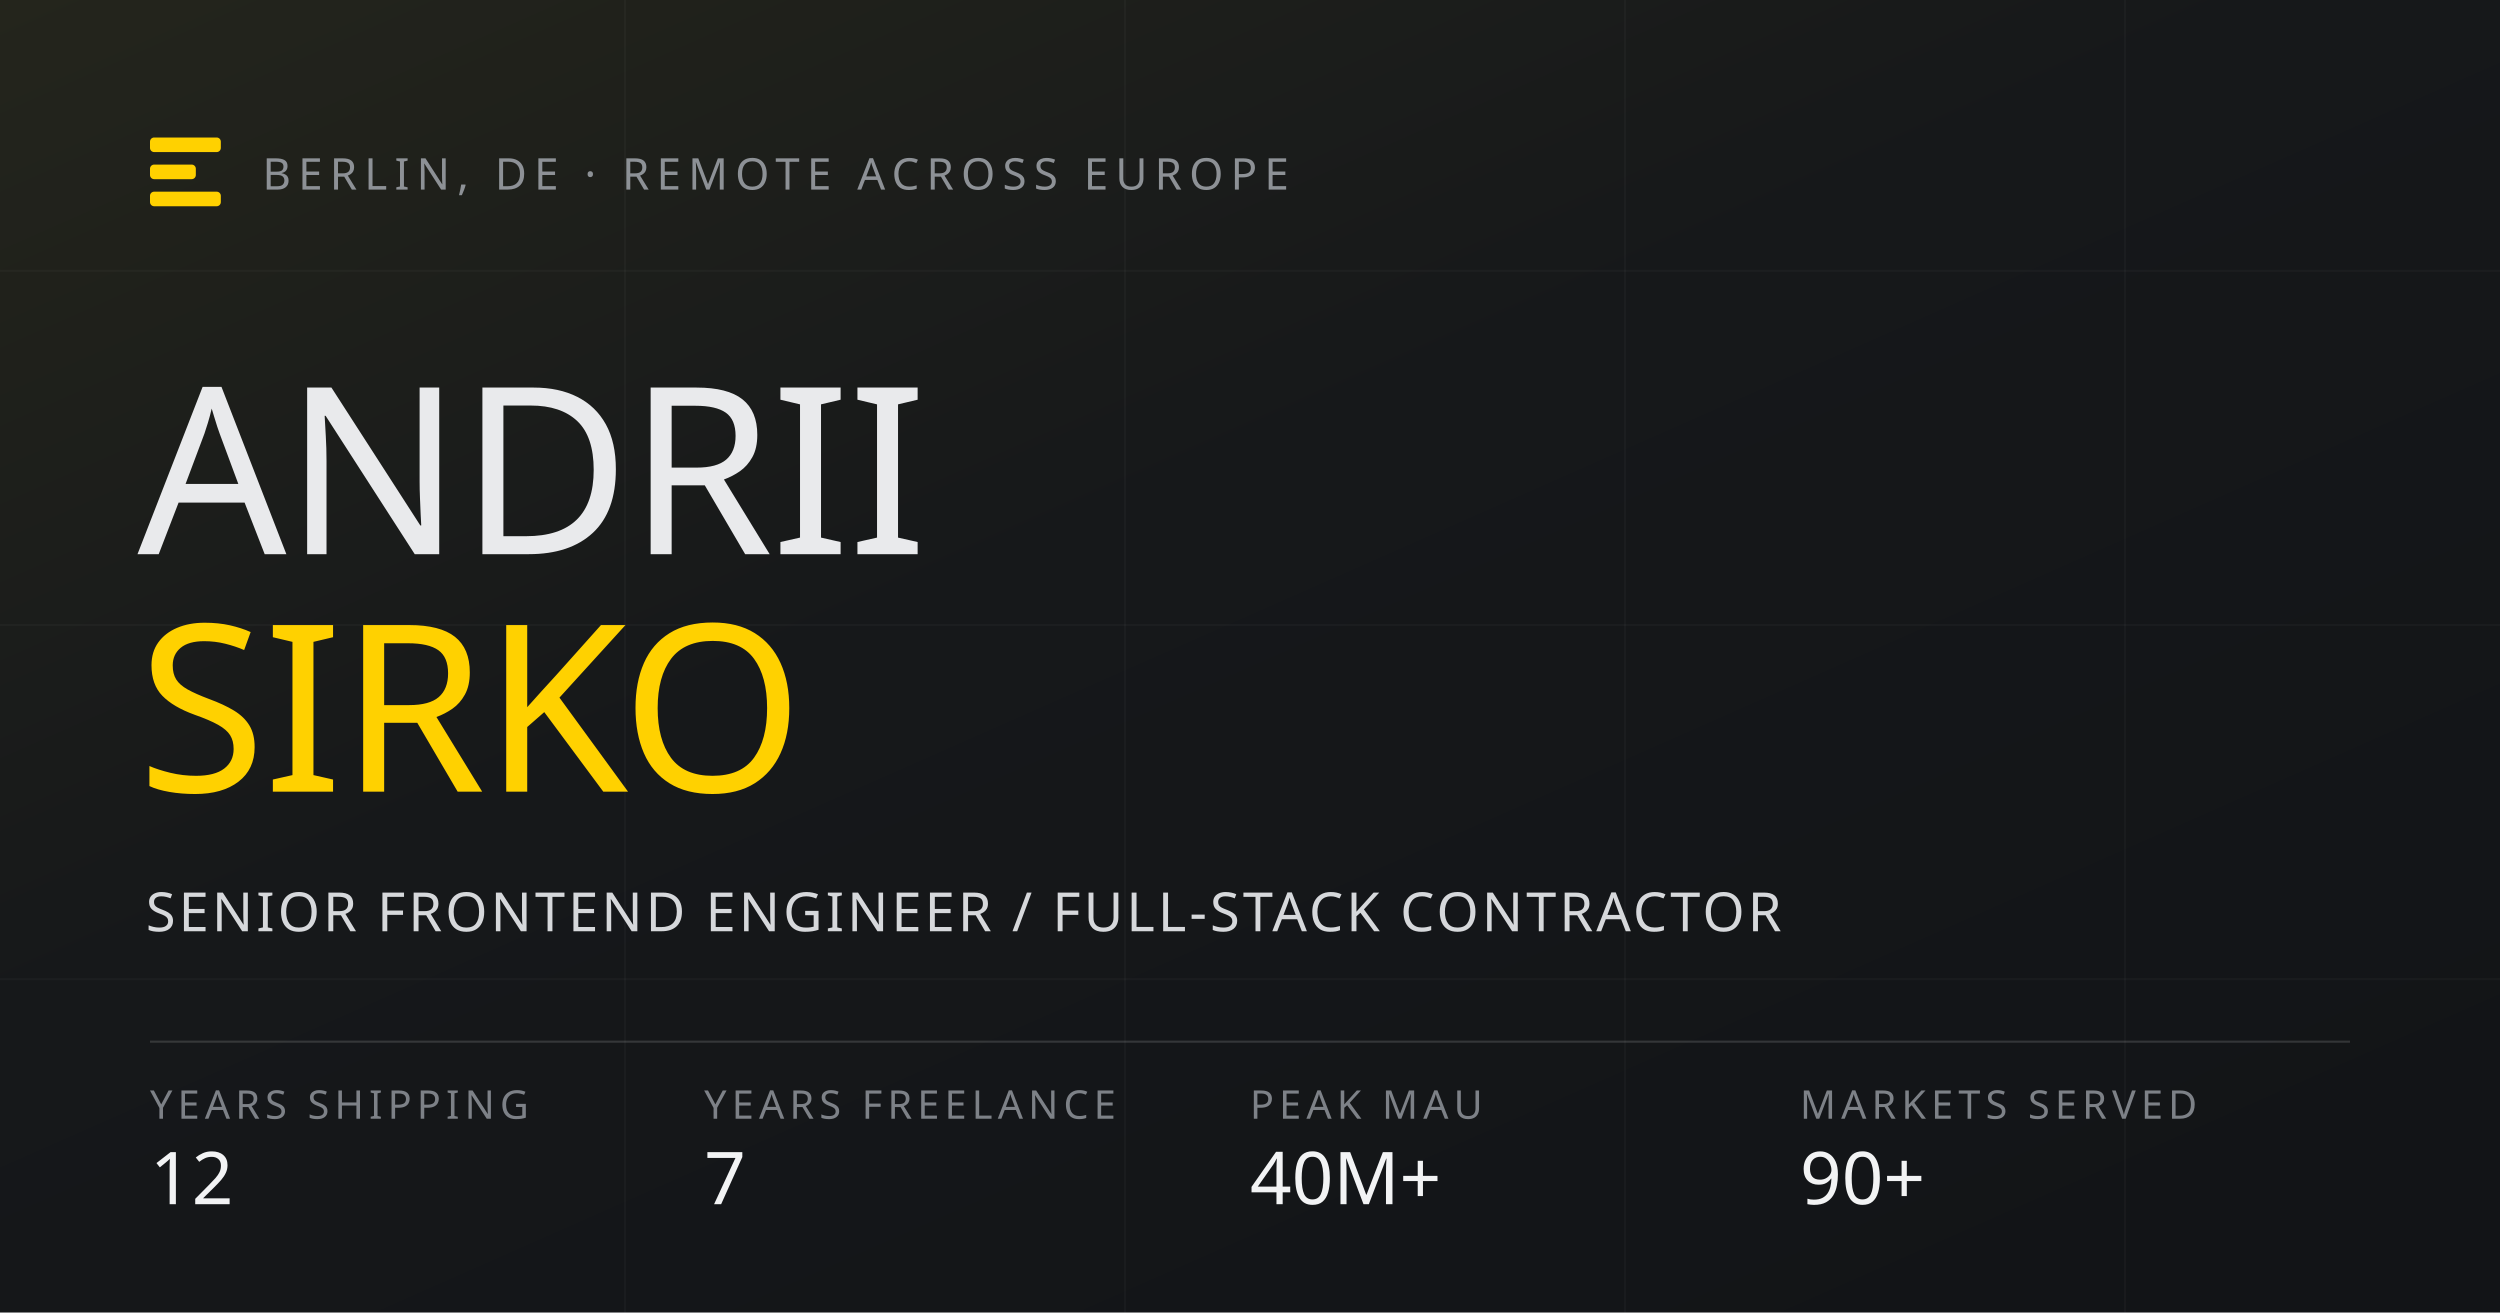
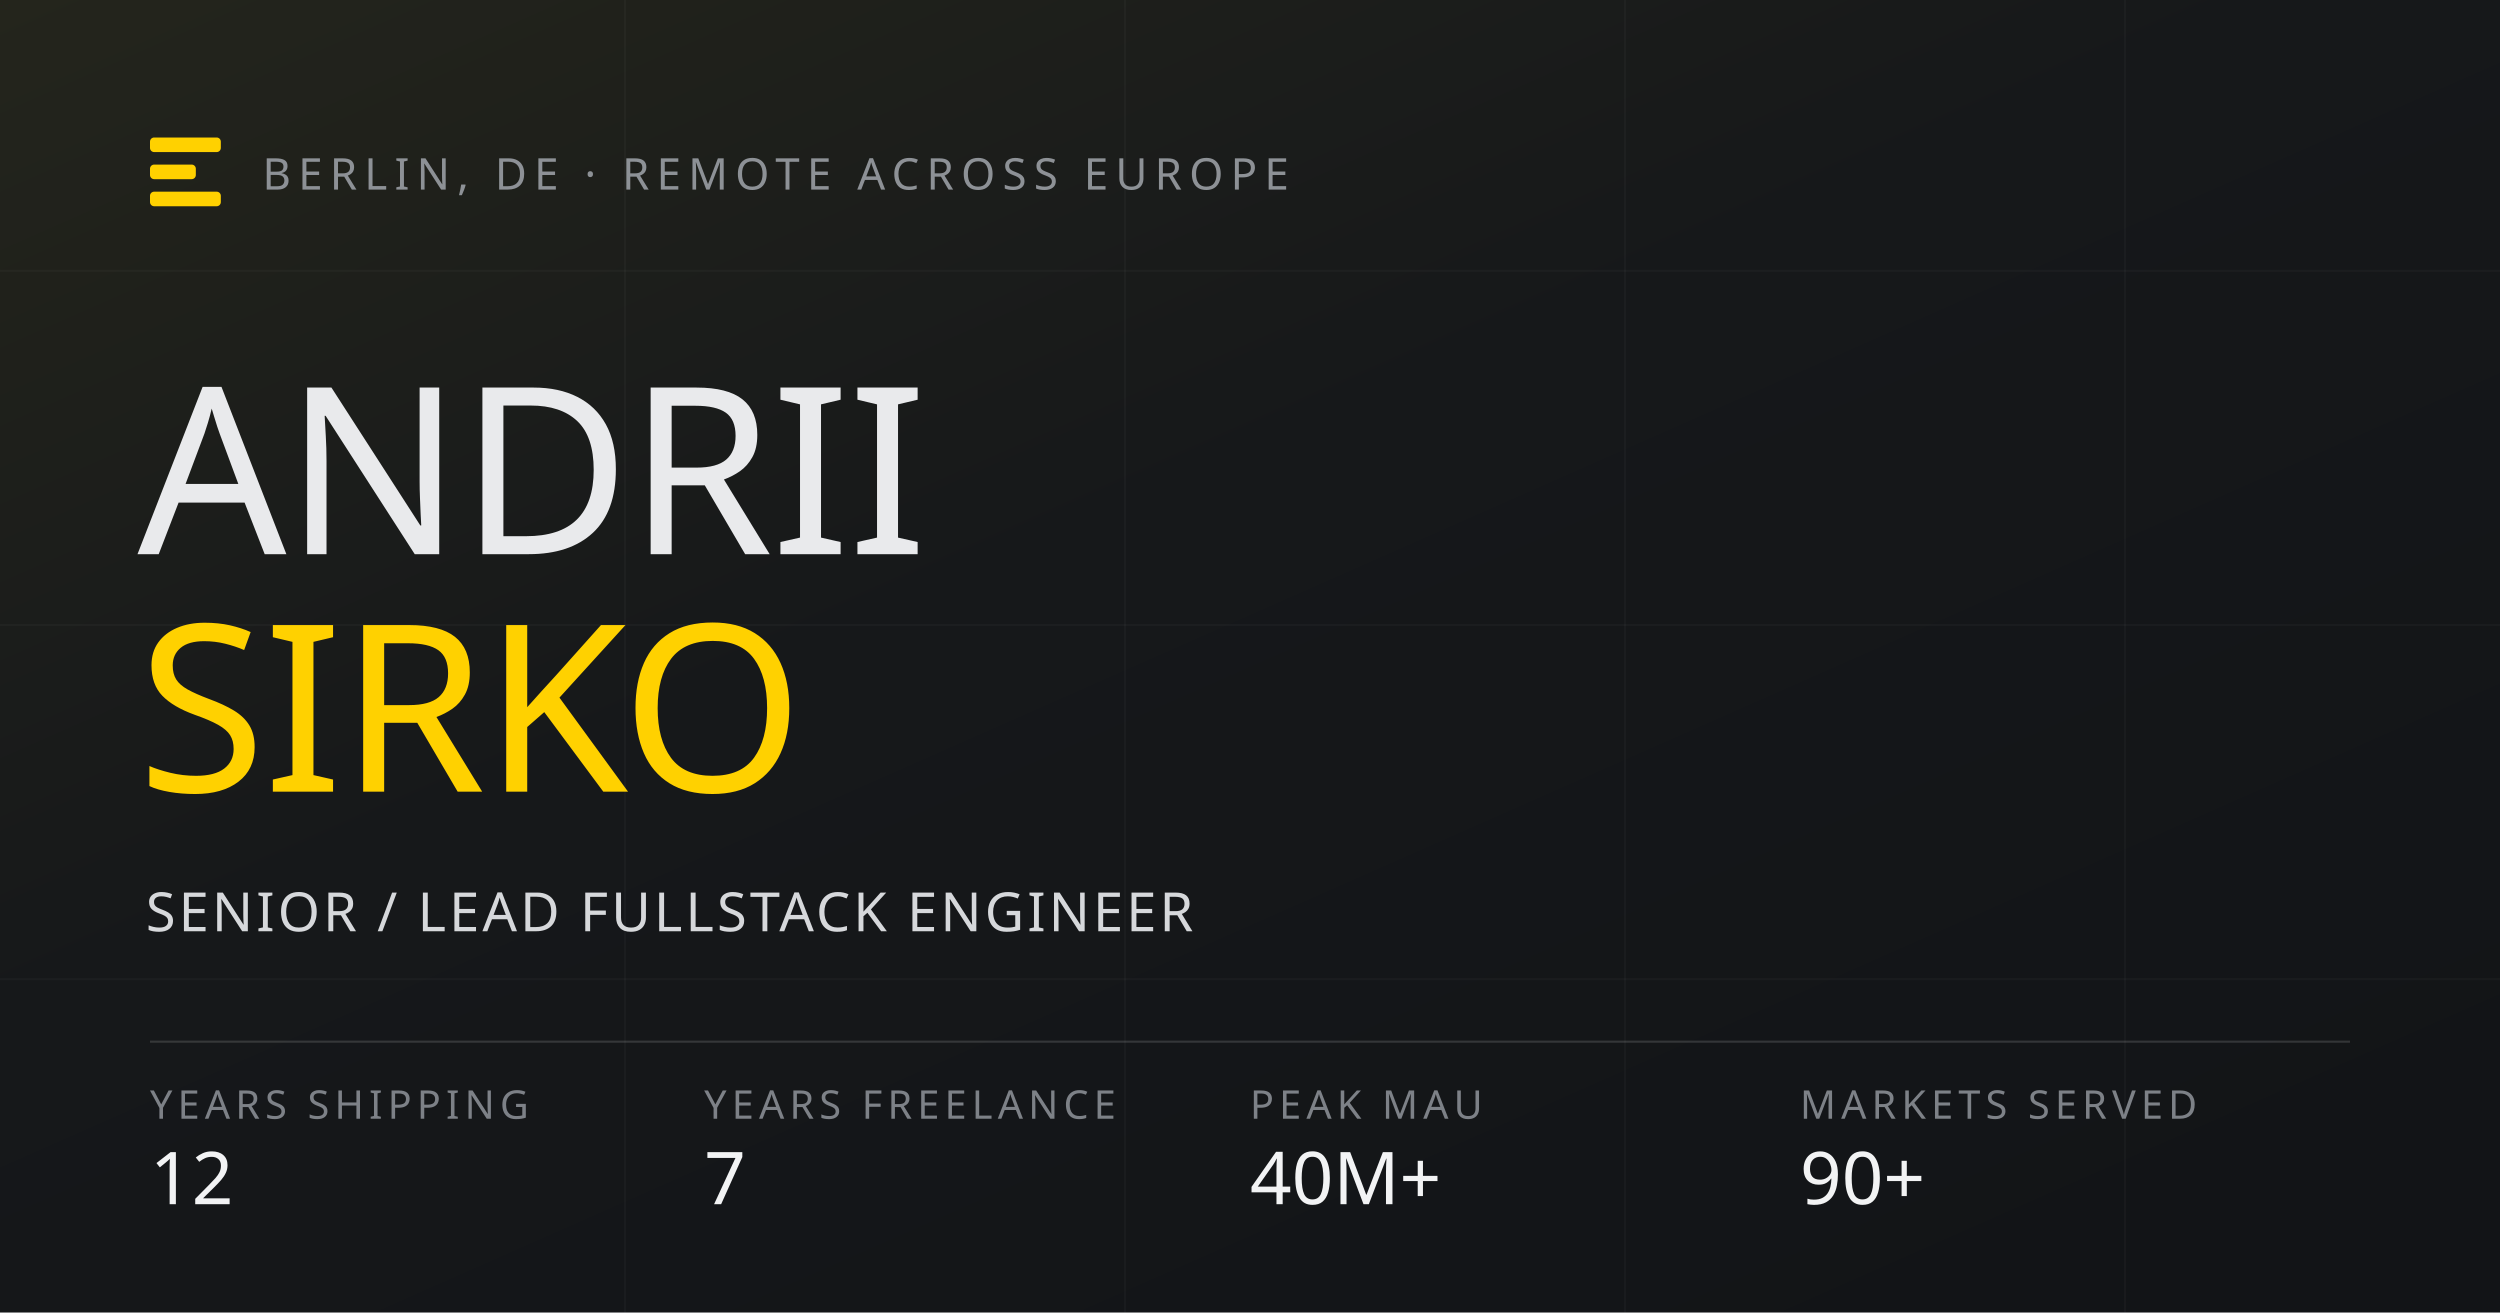
<svg xmlns="http://www.w3.org/2000/svg" width="1200" height="630" viewBox="0 0 1200 630">
  <defs>
    <linearGradient id="bg" x1="0" y1="0" x2="0.85" y2="1">
      <stop offset="0" stop-color="#24251c" />
      <stop offset="0.45" stop-color="#16181a" />
      <stop offset="1" stop-color="#121417" />
    </linearGradient>
  </defs>
  <rect width="1200" height="630" fill="url(#bg)" />
  <g stroke="#ffffff" stroke-opacity="0.028" stroke-width="1">
    <line x1="300" y1="0" x2="300" y2="630" />
    <line x1="540" y1="0" x2="540" y2="630" />
    <line x1="780" y1="0" x2="780" y2="630" />
    <line x1="1020" y1="0" x2="1020" y2="630" />
    <line x1="0" y1="130" x2="1200" y2="130" />
    <line x1="0" y1="300" x2="1200" y2="300" />
    <line x1="0" y1="470" x2="1200" y2="470" />
  </g>
  <g fill="#ffd100">
    <rect x="72" y="66" width="34" height="7" rx="2" />
    <rect x="72" y="79" width="22" height="7" rx="2" />
    <rect x="72" y="92" width="34" height="7" rx="2" />
  </g>
  <text x="126" y="91" font-family="IBM Plex Mono" font-size="21" letter-spacing="3.5" fill="#8d9196">BERLIN, DE · REMOTE ACROSS EUROPE</text>
  <text x="66" y="266" font-family="Archivo Black" font-size="112" letter-spacing="-1" fill="#e9eaec">ANDRII</text>
  <text x="66" y="380" font-family="Archivo Black" font-size="112" letter-spacing="-1" fill="#ffd100">SIRKO</text>
-   <text x="70" y="447" font-family="IBM Plex Mono" font-size="26" letter-spacing="1.5" fill="#d6d8db">SENIOR FRONTEND ENGINEER / FULL-STACK CONTRACTOR</text>
+   <text x="70" y="447" font-family="IBM Plex Mono" font-size="26" letter-spacing="1.5" fill="#d6d8db">SENIOR / LEAD FULLSTACK ENGINEER</text>
  <line x1="72" y1="500" x2="1128" y2="500" stroke="#ffffff" stroke-opacity="0.14" stroke-width="1" />
  <g font-family="IBM Plex Mono">
    <g font-size="19" letter-spacing="2.5" fill="#7d8187">
      <text x="72" y="537">YEARS SHIPPING</text>
      <text x="338" y="537">YEARS FREELANCE</text>
      <text x="600" y="537">PEAK MAU</text>
      <text x="864" y="537">MARKETS SERVED</text>
    </g>
    <g font-size="35" font-weight="500" fill="#f2f3f4">
      <text x="72" y="578">12</text>
      <text x="338" y="578">7</text>
      <text x="600" y="578">40M+</text>
      <text x="864" y="578">90+</text>
    </g>
  </g>
</svg>
